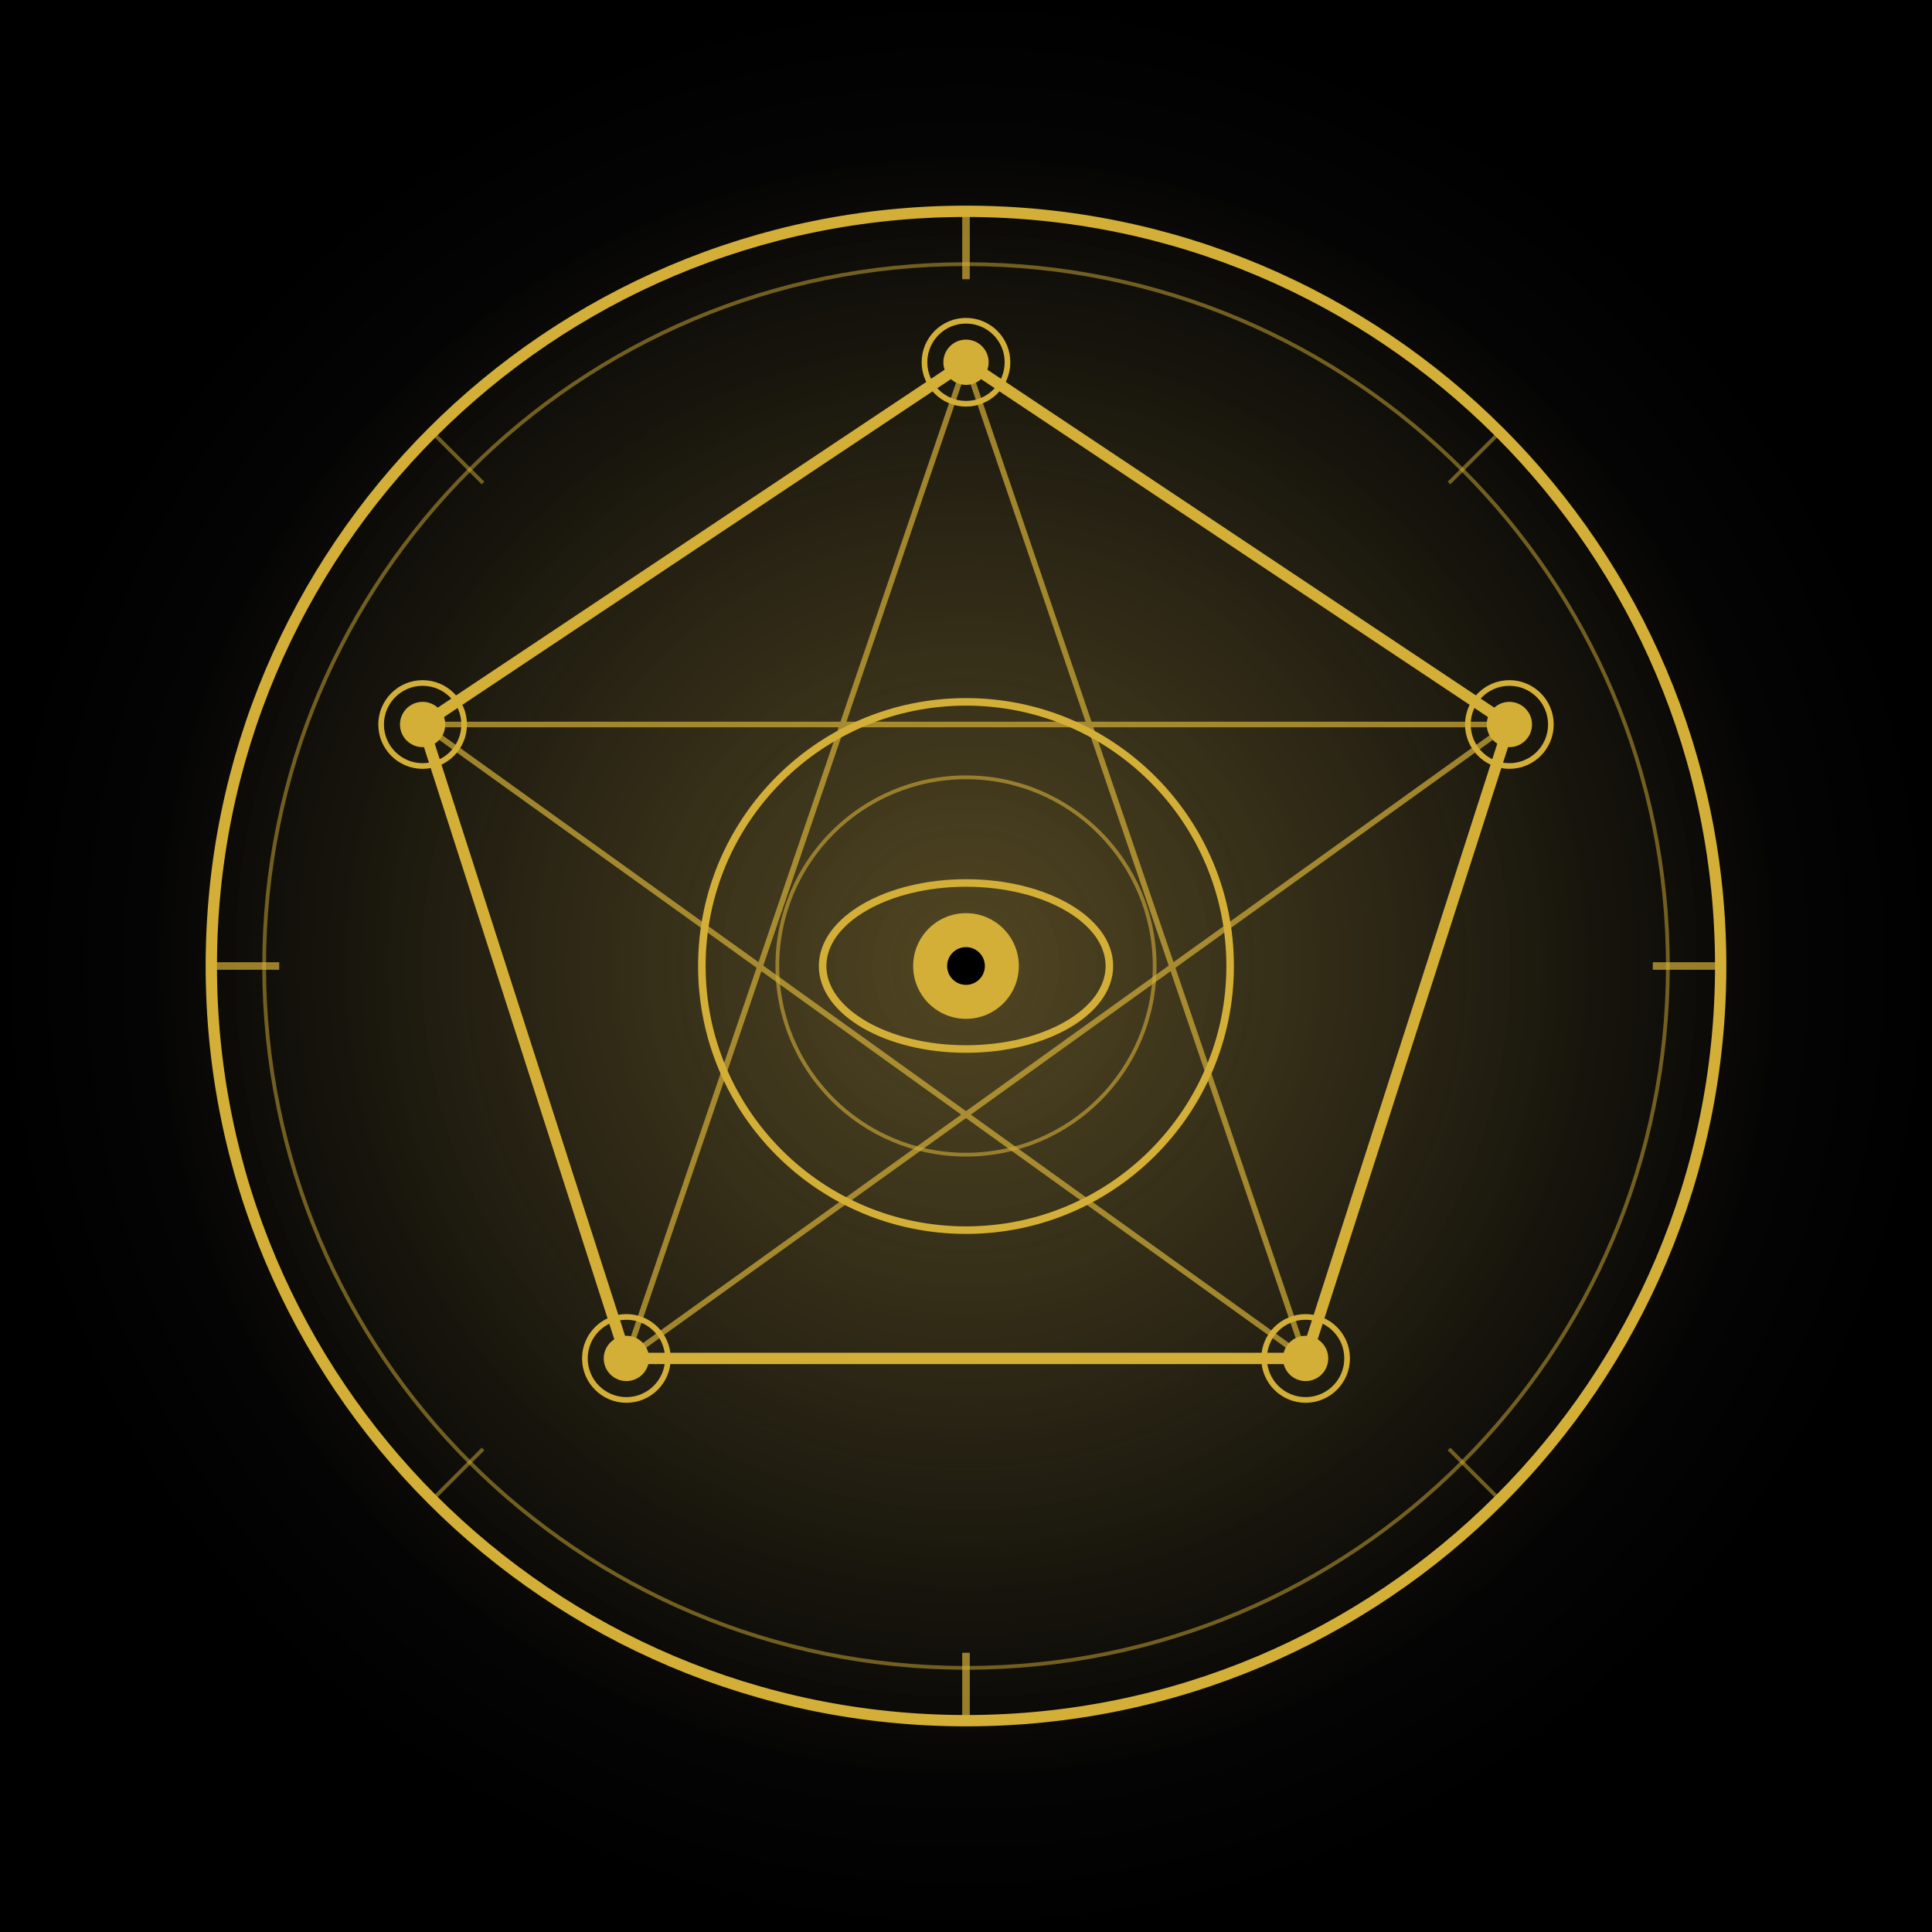
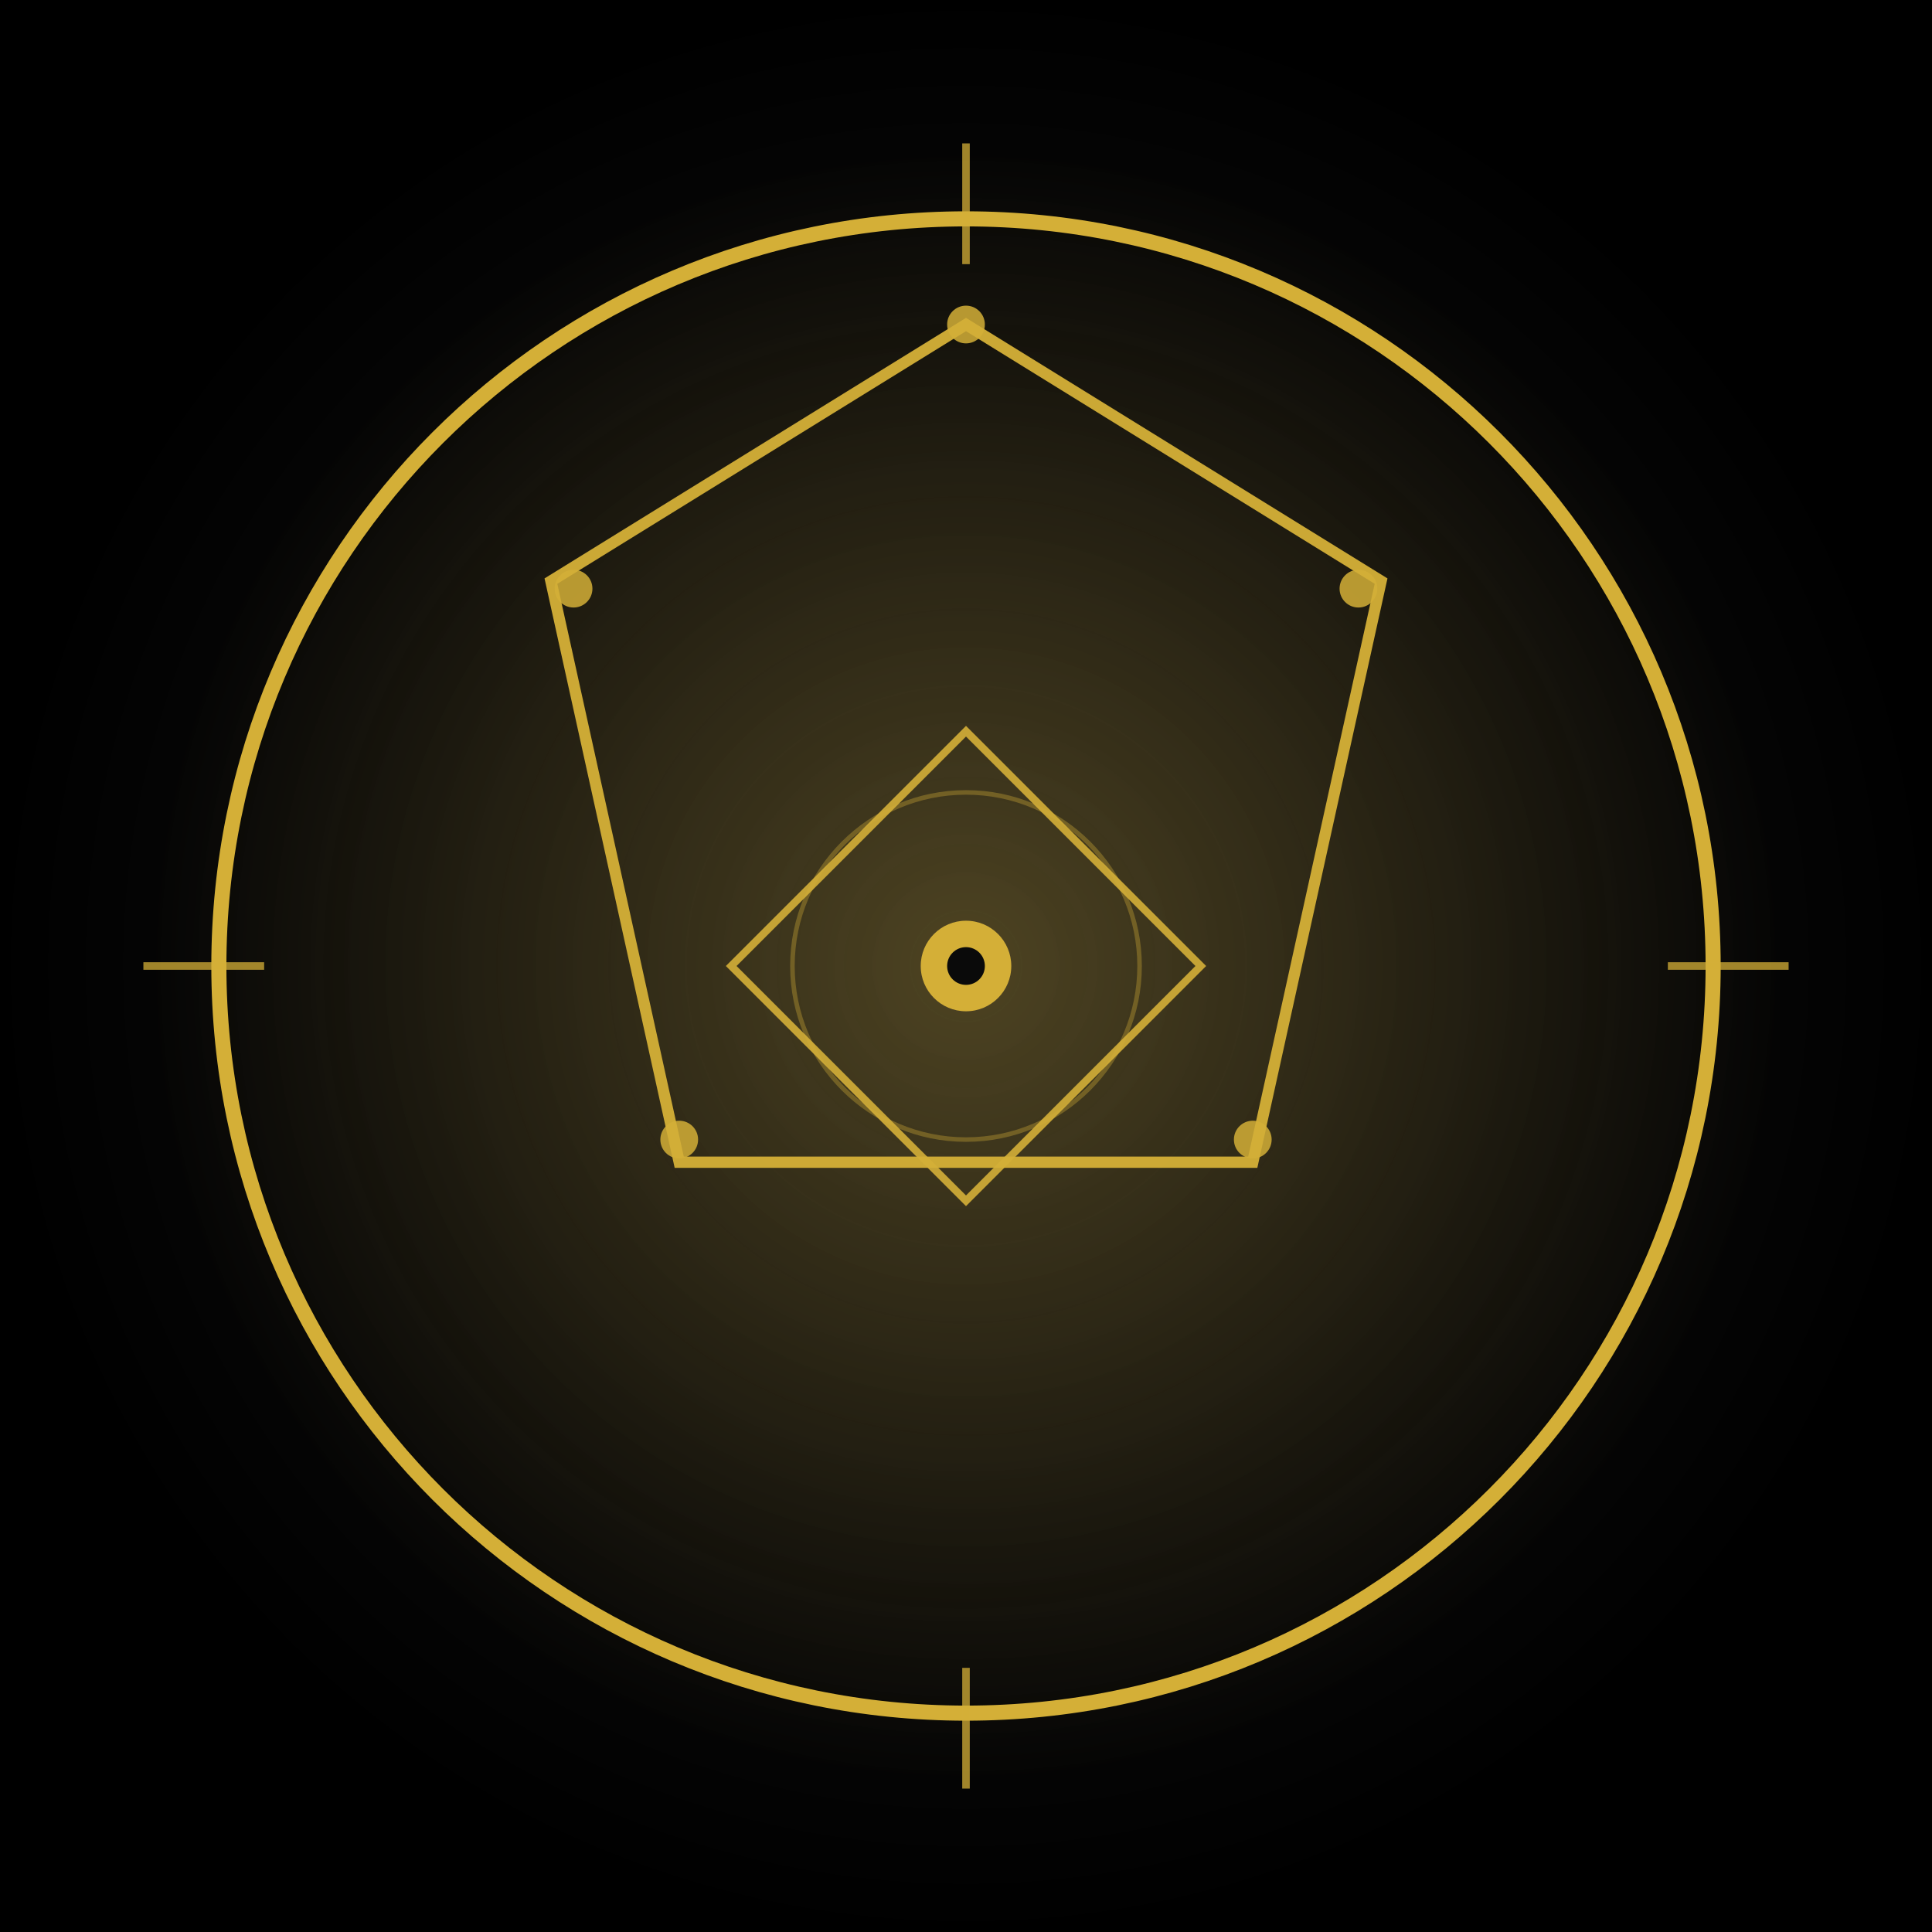
<svg xmlns="http://www.w3.org/2000/svg" viewBox="0 0 512 512">
  <defs>
    <radialGradient id="bg" cx="50%" cy="50%" r="50%">
      <stop offset="0%" stop-color="#1a1a1a" />
      <stop offset="100%" stop-color="#000000" />
    </radialGradient>
-     <radialGradient id="glow" cx="50%" cy="50%" r="50%">
-       <stop offset="0%" stop-color="#d4af37" stop-opacity="0.3" />
+     <radialGradient id="halo" cx="50%" cy="50%" r="50%">
+       <stop offset="0%" stop-color="#d4af37" stop-opacity="0.28" />
+       <stop offset="70%" stop-color="#d4af37" stop-opacity="0.08" />
      <stop offset="100%" stop-color="#d4af37" stop-opacity="0" />
    </radialGradient>
  </defs>
  <rect width="512" height="512" fill="url(#bg)" />
-   <circle cx="256" cy="256" r="220" fill="url(#glow)" />
-   <circle cx="256" cy="256" r="200" fill="none" stroke="#d4af37" stroke-width="3" />
-   <circle cx="256" cy="256" r="186" fill="none" stroke="#d4af37" stroke-width="1" opacity="0.5" />
-   <g stroke="#d4af37" stroke-width="2" opacity="0.7">
-     <line x1="256" y1="56" x2="256" y2="74" />
-     <line x1="256" y1="438" x2="256" y2="456" />
-     <line x1="56" y1="256" x2="74" y2="256" />
-     <line x1="438" y1="256" x2="456" y2="256" />
+   <circle cx="256" cy="256" r="220" fill="url(#halo)" />
+   <circle cx="256" cy="256" r="198" fill="none" stroke="#d4af37" stroke-width="4" />
+   <polygon points="256,86 366,154 332,308 180,308 146,154" fill="none" stroke="#d4af37" stroke-width="3" opacity="0.95" />
+   <rect x="212" y="212" width="88" height="88" transform="rotate(45 256 256)" fill="none" stroke="#d4af37" stroke-width="2" opacity="0.9" />
+   <g stroke="#d4af37" stroke-width="2" opacity="0.75">
+     <line x1="256" y1="38" x2="256" y2="70" />
+     <line x1="256" y1="442" x2="256" y2="474" />
+     <line x1="38" y1="256" x2="70" y2="256" />
+     <line x1="442" y1="256" x2="474" y2="256" />
  </g>
-   <g stroke="#d4af37" stroke-width="1" opacity="0.5">
-     <line x1="397" y1="115" x2="384" y2="128" />
-     <line x1="115" y1="115" x2="128" y2="128" />
-     <line x1="397" y1="397" x2="384" y2="384" />
-     <line x1="115" y1="397" x2="128" y2="384" />
-   </g>
-   <polygon points="256,96 400,192 346,360 166,360 112,192" fill="none" stroke="#d4af37" stroke-width="3" />
-   <polygon points="256,96 346,360 112,192 400,192 166,360" fill="none" stroke="#d4af37" stroke-width="1.5" opacity="0.7" />
-   <g fill="#d4af37">
-     <circle cx="256" cy="96" r="6" />
-     <circle cx="400" cy="192" r="6" />
-     <circle cx="346" cy="360" r="6" />
-     <circle cx="166" cy="360" r="6" />
-     <circle cx="112" cy="192" r="6" />
-   </g>
-   <g fill="none" stroke="#d4af37" stroke-width="1.5">
-     <circle cx="256" cy="96" r="11" />
-     <circle cx="400" cy="192" r="11" />
-     <circle cx="346" cy="360" r="11" />
-     <circle cx="166" cy="360" r="11" />
-     <circle cx="112" cy="192" r="11" />
-   </g>
-   <circle cx="256" cy="256" r="70" fill="none" stroke="#d4af37" stroke-width="2" />
-   <circle cx="256" cy="256" r="50" fill="none" stroke="#d4af37" stroke-width="1" opacity="0.6" />
-   <ellipse cx="256" cy="256" rx="38" ry="22" fill="none" stroke="#d4af37" stroke-width="2" />
-   <circle cx="256" cy="256" r="14" fill="#d4af37" />
-   <circle cx="256" cy="256" r="5" fill="#000" />
+   <circle cx="256" cy="256" r="12" fill="#d4af37" />
+   <circle cx="256" cy="256" r="5" fill="#0a0a0a" />
+   <circle cx="256" cy="256" r="46" fill="none" stroke="#d4af37" stroke-width="1.2" opacity="0.35" />
+   <circle cx="256" cy="86" r="5" fill="#d4af37" opacity="0.85" />
+   <circle cx="360" cy="156" r="5" fill="#d4af37" opacity="0.85" />
+   <circle cx="332" cy="302" r="5" fill="#d4af37" opacity="0.85" />
+   <circle cx="180" cy="302" r="5" fill="#d4af37" opacity="0.85" />
+   <circle cx="152" cy="156" r="5" fill="#d4af37" opacity="0.85" />
</svg>
